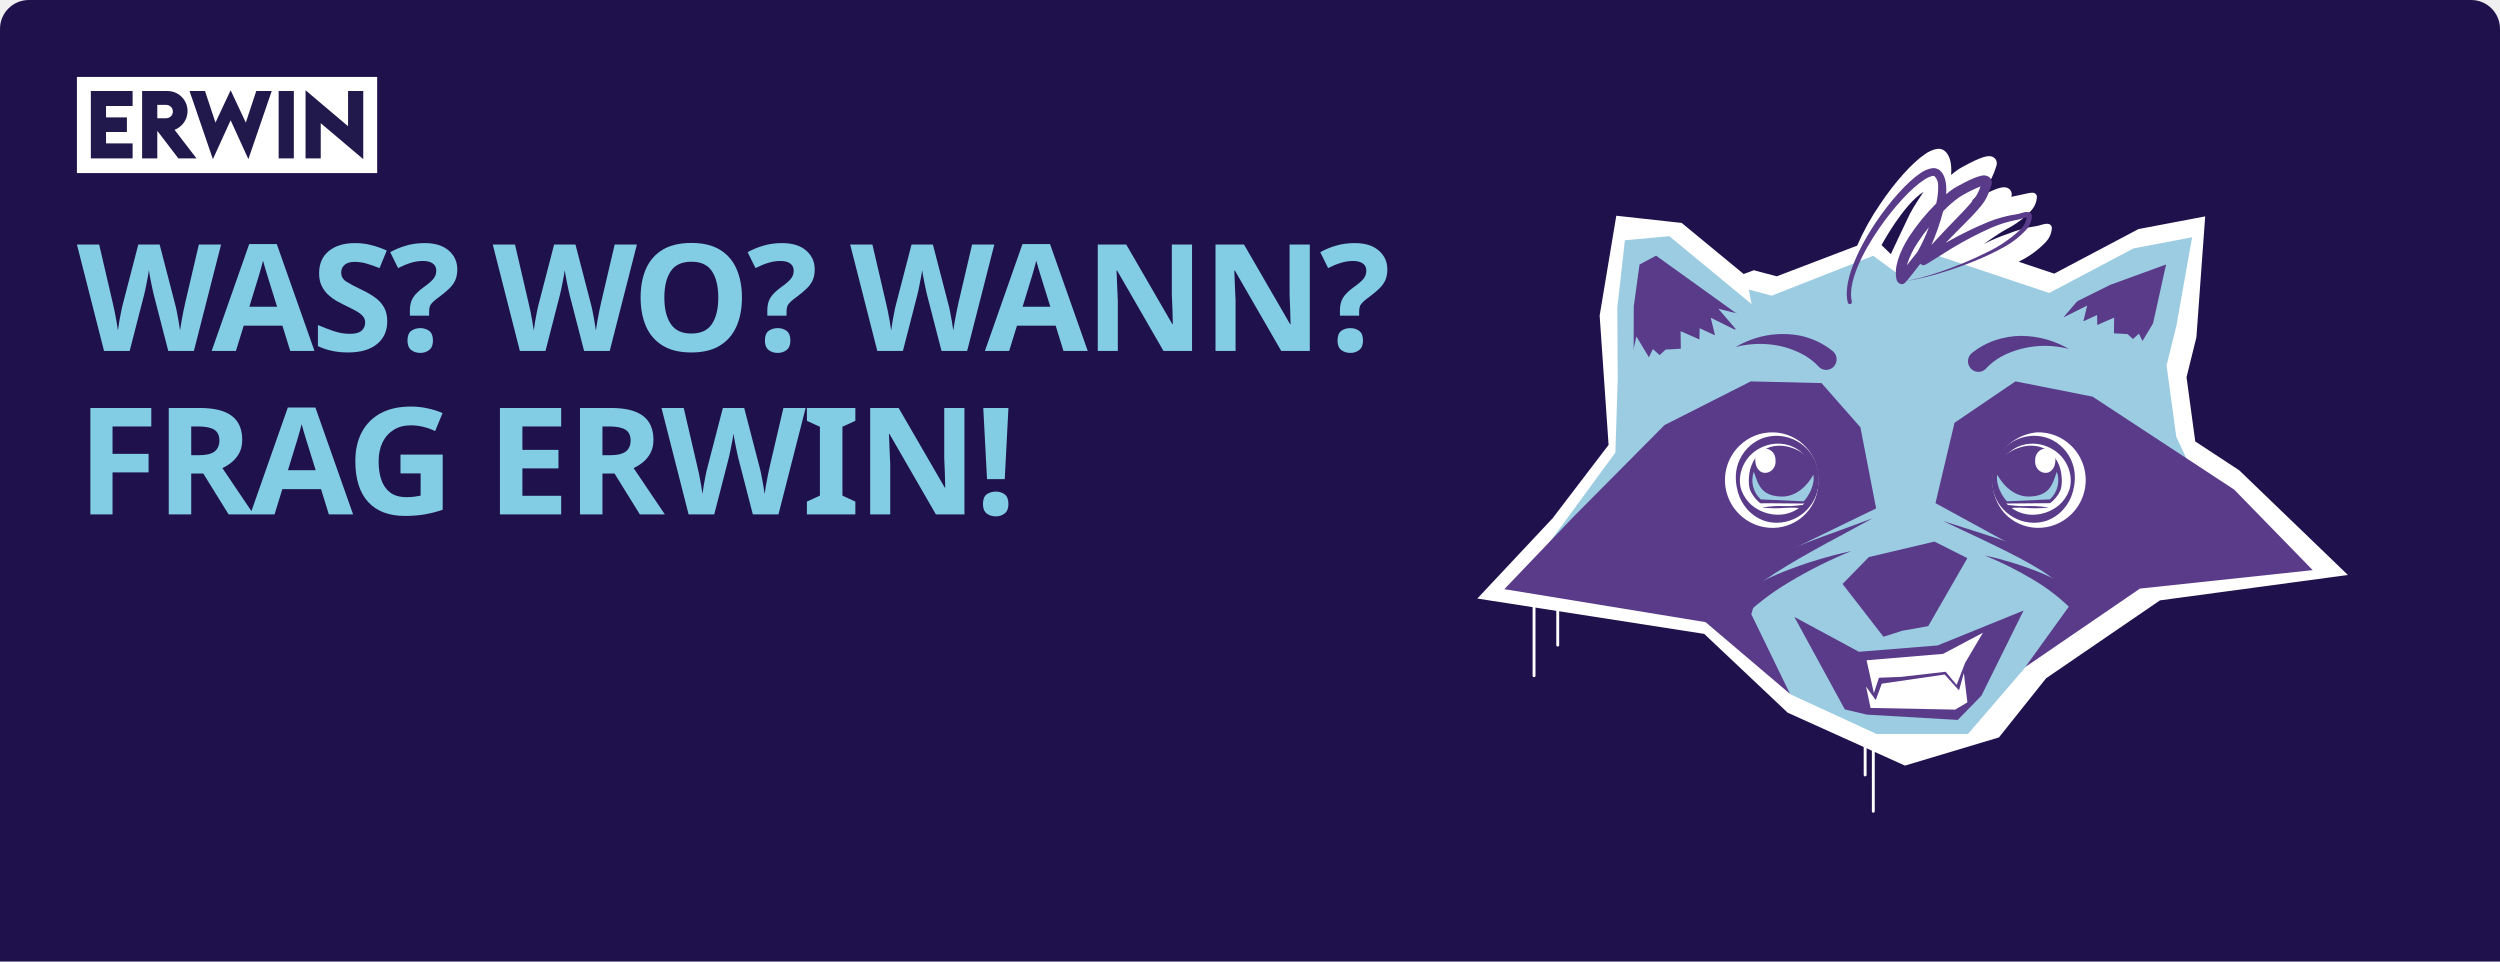
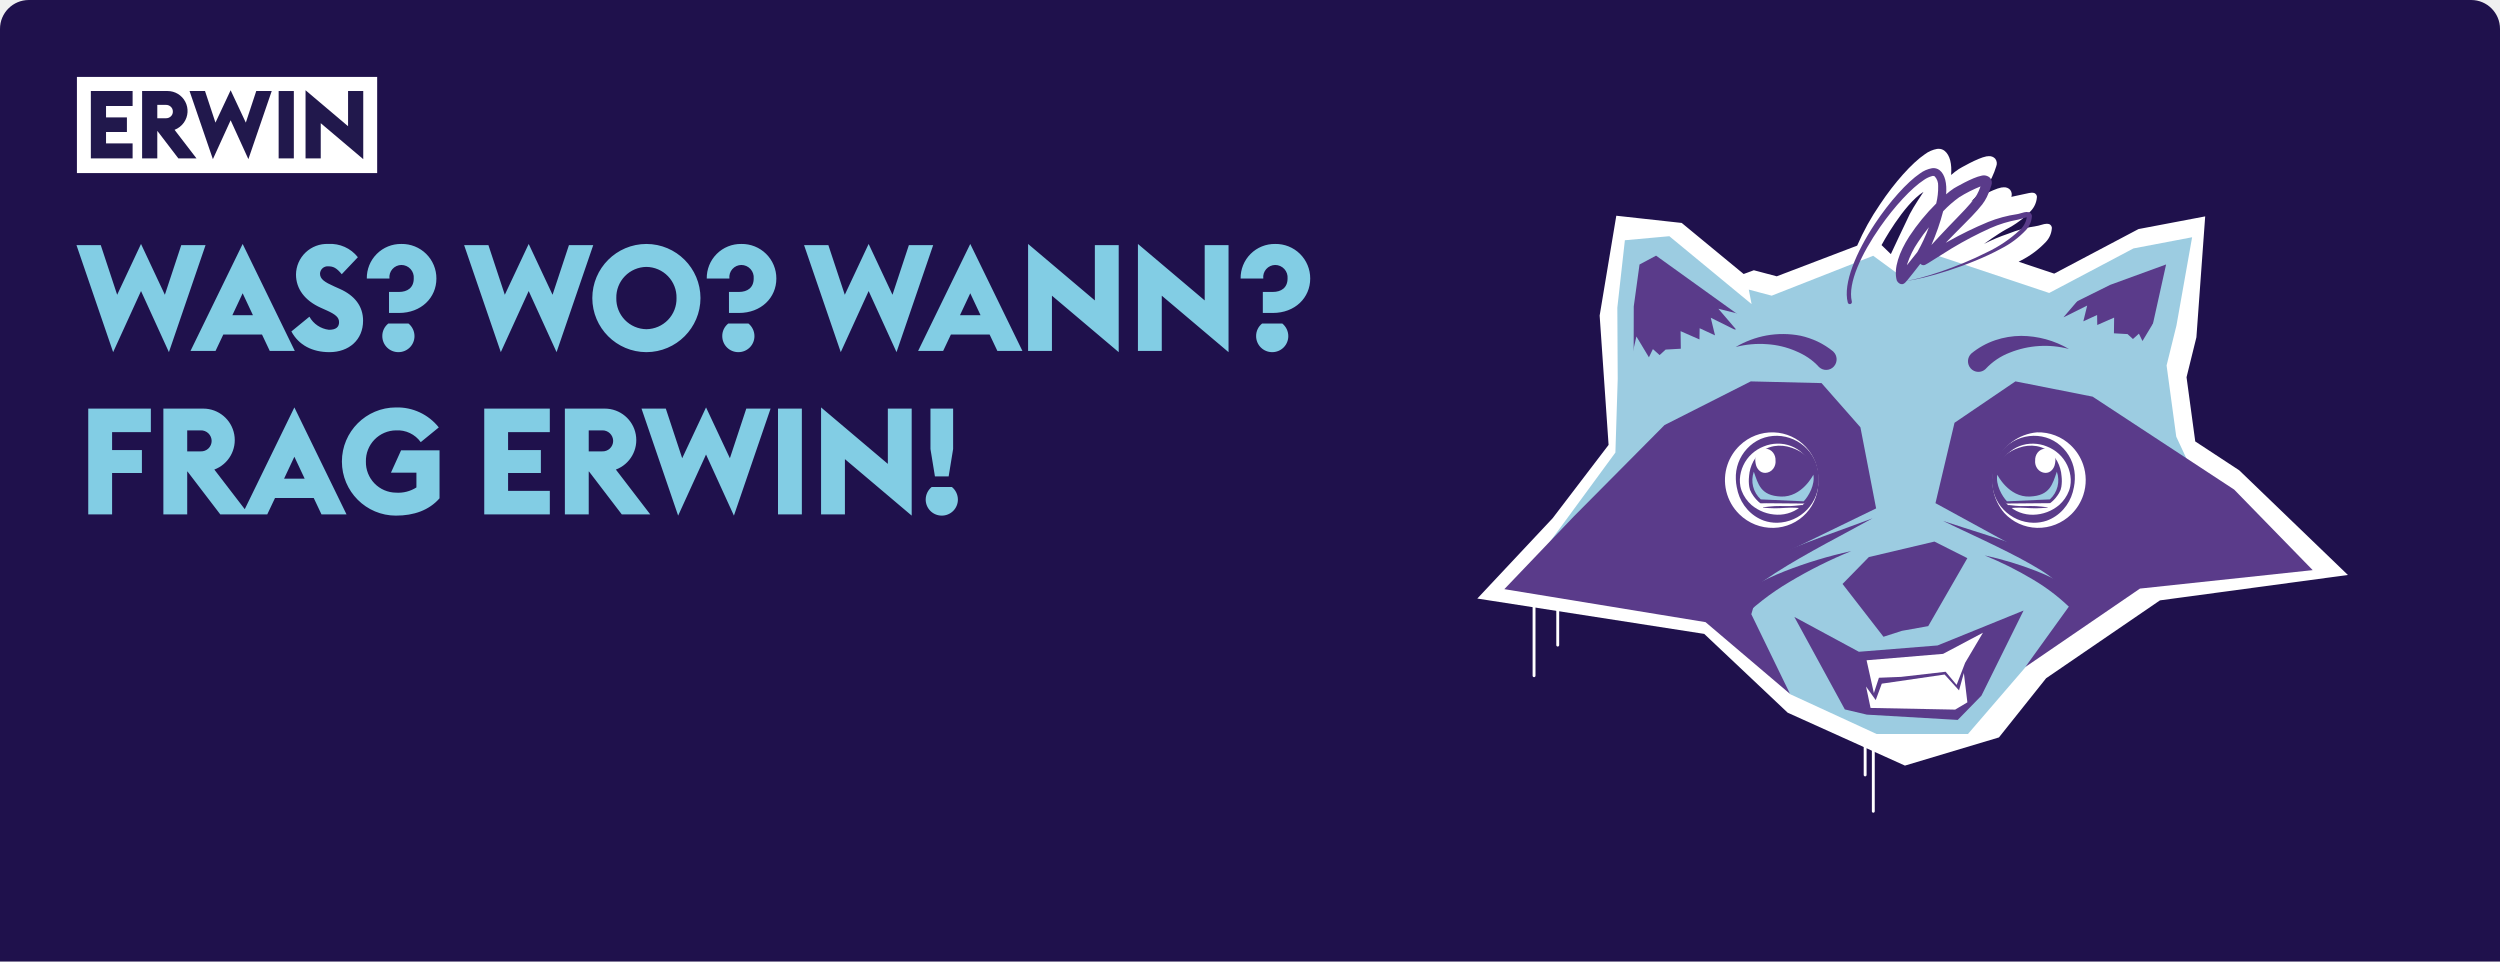
<svg xmlns="http://www.w3.org/2000/svg" id="IMG-Erwin_Event" width="520" height="200" viewBox="0 0 520 200">
  <path id="IMG" d="M6,0H514a6,6,0,0,1,6,6V200a0,0,0,0,1,0,0H0a0,0,0,0,1,0,0V6A6,6,0,0,1,6,0Z" fill="#1f114c" />
-   <text id="Text" transform="translate(16 73)" fill="#82cde4" font-size="31" font-family="EuclidFlex-Bold, Euclid Flex" font-weight="700" letter-spacing="-0.023em">
-     <tspan x="0" y="0">WAS? WO? WANN?</tspan>
-     <tspan x="0" y="34">FRAG ERWIN!</tspan>
-   </text>
+   <path id="Text" d="M7.533.248l5.8-12.71,5.8,12.71L26.753-22.01H21.7L18.29-11.687,13.33-22.258,8.37-11.687,4.96-22.01H-.093ZM23.622,0H28.83l1.612-3.41H38.5L40.114,0h5.208L34.472-22.258Zm8.711-7.44L34.472-12,36.611-7.44ZM52.514.248c4.092,0,7.006-2.573,7.006-6.541,0-3.038-1.767-5.239-4.805-6.6l-1.178-.527c-2.015-.9-2.976-1.519-2.976-2.666a1.583,1.583,0,0,1,1.7-1.519c1.023,0,1.705.279,2.821,1.643L58.435-19.5a7.26,7.26,0,0,0-6.169-2.759,6.438,6.438,0,0,0-6.7,6.355c0,2.976,1.829,5.425,5.146,6.913l1.24.558c1.86.837,2.573,1.457,2.573,2.449,0,1.023-.651,1.581-2.108,1.581A5.354,5.354,0,0,1,48.36-7.13L44.609-4.061C46.128-1.209,48.98.248,52.514.248Zm12.4-8.153h2.077c4.619,0,7.781-3.162,7.781-7.161a7.159,7.159,0,0,0-7.285-7.192,7.081,7.081,0,0,0-7.192,7.192h4.712a2.528,2.528,0,0,1,2.48-2.821,2.592,2.592,0,0,1,2.573,2.821c0,1.922-1.333,2.79-3.069,2.79H64.914ZM66.867.248A3.334,3.334,0,0,0,70.215-3.1a3.39,3.39,0,0,0-1.24-2.6H64.759a3.294,3.294,0,0,0-1.24,2.6A3.334,3.334,0,0,0,66.867.248Zm21.3,0,5.8-12.71,5.8,12.71,7.626-22.258h-5.053l-3.41,10.323-4.96-10.571L89-11.687,85.591-22.01H80.538Zm30.287,0A11.272,11.272,0,0,0,129.7-11.005a11.272,11.272,0,0,0-11.253-11.253A11.272,11.272,0,0,0,107.2-11.005,11.272,11.272,0,0,0,118.451.248Zm0-4.774a6.333,6.333,0,0,1-6.262-6.479,6.333,6.333,0,0,1,6.262-6.479,6.333,6.333,0,0,1,6.262,6.479A6.333,6.333,0,0,1,118.451-4.526Zm17.174-3.379H137.7c4.619,0,7.781-3.162,7.781-7.161a7.159,7.159,0,0,0-7.285-7.192,7.081,7.081,0,0,0-7.192,7.192h4.712a2.528,2.528,0,0,1,2.48-2.821,2.592,2.592,0,0,1,2.573,2.821c0,1.922-1.333,2.79-3.069,2.79h-2.077ZM137.578.248A3.334,3.334,0,0,0,140.926-3.1a3.39,3.39,0,0,0-1.24-2.6H135.47a3.294,3.294,0,0,0-1.24,2.6A3.334,3.334,0,0,0,137.578.248Zm21.3,0,5.8-12.71,5.8,12.71L178.1-22.01h-5.053l-3.41,10.323-4.96-10.571-4.96,10.571L156.3-22.01h-5.053ZM174.964,0h5.208l1.612-3.41h8.06L191.456,0h5.208l-10.85-22.258Zm8.711-7.44L185.814-12l2.139,4.557ZM216.69.248V-22.01h-4.96v11.5L197.842-22.258V0h4.96V-11.5Zm22.847,0V-22.01h-4.96v11.5L220.689-22.258V0h4.96V-11.5Zm7.13-8.153h2.077c4.619,0,7.781-3.162,7.781-7.161a7.16,7.16,0,0,0-7.285-7.192,7.081,7.081,0,0,0-7.192,7.192h4.712a2.528,2.528,0,0,1,2.48-2.821,2.592,2.592,0,0,1,2.573,2.821c0,1.922-1.333,2.79-3.069,2.79h-2.077ZM248.62.248A3.334,3.334,0,0,0,251.968-3.1a3.39,3.39,0,0,0-1.24-2.6h-4.216a3.294,3.294,0,0,0-1.24,2.6A3.334,3.334,0,0,0,248.62.248ZM2.356,34h4.96V25.382h6.2V20.608h-6.2v-3.72h8.06v-4.9H2.356ZM17.98,34h4.96V25.072H23L29.822,34h5.921l-7.161-9.331A6.548,6.548,0,0,0,26.288,11.99H17.98Zm4.96-13.113V16.516h2.79a2.212,2.212,0,0,1,2.294,2.2,2.187,2.187,0,0,1-2.294,2.17ZM34.379,34h5.208L41.2,30.59h8.06L50.871,34h5.208L45.229,11.742Zm8.711-7.44L45.229,22l2.139,4.557Zm23.281,7.688c3.72,0,6.882-1.116,9.052-3.6V20.67h-8l-2.108,4.65h5.3v3.069a7.032,7.032,0,0,1-4.247,1.085,6.333,6.333,0,0,1-6.262-6.479,6.333,6.333,0,0,1,6.262-6.479,5.911,5.911,0,0,1,5.146,2.449L75.268,15.9a11,11,0,0,0-8.9-4.154,11.253,11.253,0,1,0,0,22.506ZM84.723,34h13.64V29.1h-8.68v-3.72H96.5V20.608h-6.82v-3.72h8.68v-4.9H84.723Zm16.771,0h4.96V25.072h.062L113.336,34h5.921L112.1,24.669A6.548,6.548,0,0,0,109.8,11.99h-8.308Zm4.96-13.113V16.516h2.79a2.212,2.212,0,0,1,2.294,2.2,2.187,2.187,0,0,1-2.294,2.17Zm18.6,13.361,5.8-12.71,5.8,12.71,7.626-22.258h-5.053l-3.41,10.323-4.96-10.571-4.96,10.571-3.41-10.323h-5.053ZM145.824,34h4.96V11.99h-4.96Zm27.807.248V11.99h-4.96v11.5L154.783,11.742V34h4.96V22.5Zm4.836-8.153h2.852l.93-5.7v-8.4h-4.712v8.4Zm1.426,8.153a3.334,3.334,0,0,0,3.348-3.348A3.39,3.39,0,0,0,182,28.3h-4.216a3.39,3.39,0,0,0-1.24,2.6A3.334,3.334,0,0,0,179.893,34.248Z" transform="translate(16 73)" fill="#82cde4" />
  <g id="NW_Erwin_Logo_rgb_helllblau-dunkelblau" transform="translate(16 16)">
    <rect id="Rechteck_2" data-name="Rechteck 2" width="62.45" height="20" fill="#fff" />
    <path id="Pfad_42" data-name="Pfad 42" d="M39.53,54.024V40.01h8.685v3.119H42.688V45.5H47.03v3.04H42.688v2.368h5.527v3.119Z" transform="translate(-36.633 -37.078)" fill="#21184c" />
    <path id="Pfad_43" data-name="Pfad 43" d="M185.03,54.024V40.01h5.29a4.161,4.161,0,0,1,3.415,6.543,4.267,4.267,0,0,1-1.954,1.53l4.559,5.941h-3.77l-4.342-5.684h-.04v5.684H185.03Zm3.158-8.349h1.777a1.456,1.456,0,0,0,1.046-.395,1.307,1.307,0,0,0,.415-.987,1.338,1.338,0,0,0-.415-1,1.437,1.437,0,0,0-1.046-.4h-1.777Z" transform="translate(-171.471 -37.078)" fill="#21184c" />
    <path id="Pfad_44" data-name="Pfad 44" d="M324.525,52.19,319.67,38.018h3.218l2.171,6.573,3.158-6.731,3.158,6.731,2.171-6.573h3.218L331.908,52.19,328.217,44.1l-3.691,8.093Z" transform="translate(-296.245 -35.086)" fill="#21184c" />
    <path id="Pfad_45" data-name="Pfad 45" d="M572.59,54.024V40.01h3.158V54.024Z" transform="translate(-530.631 -37.078)" fill="#21184c" />
    <path id="Pfad_46" data-name="Pfad 46" d="M660.94,52.19,652.1,44.709v7.323H648.94V37.86l8.843,7.481V38.018h3.158V52.19Z" transform="translate(-601.386 -35.086)" fill="#21184c" />
  </g>
  <g id="Erwin_Kopf_700x533px" transform="translate(307.279 30.984)">
    <path id="Pfad_1" data-name="Pfad 1" d="M158.473,66.837l-9.14-6L147.521,47.48l2.052-8.306L151.4,14.025l-13.871,2.636-17.534,9.268L112.6,23.459c.163-.085.325-.173.482-.261a18.713,18.713,0,0,0,5.192-3.873A4.605,4.605,0,0,0,119.5,16.56a.852.852,0,0,0-.682-.962,1.311,1.311,0,0,0-.339-.04,2.768,2.768,0,0,0-.578.069c-.493.1-1.077.331-1.458.381a26.275,26.275,0,0,0-6.061,1.637,36.951,36.951,0,0,0-4.993,2.108s2.772-2.026,4.587-3.023a18.713,18.713,0,0,0,5.192-3.873,4.611,4.611,0,0,0,1.223-2.764.852.852,0,0,0-.682-.962,1.311,1.311,0,0,0-.339-.04,2.769,2.769,0,0,0-.578.069c-.493.1-2.961.624-3.708.8a1.544,1.544,0,0,0-.253-1.463,1.652,1.652,0,0,0-1.311-.525,3.041,3.041,0,0,0-.52.048c-1.826.336-6.1,2.8-6.259,2.905-.016.011,2.74-2.655,3.329-3.415a9.657,9.657,0,0,0,.949-1.53,16.858,16.858,0,0,0,.93-2.4,1.573,1.573,0,0,0-.227-1.559,1.651,1.651,0,0,0-1.311-.525,3.041,3.041,0,0,0-.52.048c-1.829.336-5.582,2.535-5.739,2.636a15.3,15.3,0,0,0-1.6,1.229c.179-2.258-.221-4.108-1.354-5.014A1.892,1.892,0,0,0,95.969-.03h-.037a2.727,2.727,0,0,0-.291.016,5.977,5.977,0,0,0-2.532,1.1C90.43,2.9,86.795,6.956,83.753,11.538a50.907,50.907,0,0,0-4.742,8.57L62.283,26.489l-4.763-1.263-2.122.784L42.518,15.387l-13.607-1.5L25.448,34.656l1.858,26.9L15.657,76.822,0,93.514l47.2,7.352,17.355,16.388,24.392,11.006L108.5,122.4l9.812-12.307,23.68-16.2,39.09-5.283-22.6-21.769ZM89.988,13.471c-.762,1.535-3.969,8.4-3.969,8.4l-1.941-1.877s4.5-8.4,8.735-11.075c0,0-2.156,3.215-2.823,4.555Z" transform="translate(0 0)" fill="#fff" />
    <path id="Pfad_2" data-name="Pfad 2" d="M187.508,128.062l-8.484-18.208-2.01-14.81,2.052-8.306,3.257-18.36L170.129,70.7l-17.536,9.268L126.8,71.345l-4.212,5.72-6.6-4.835-21.114,8.3-4.763-1.263.584,3.015L73.586,68.16,64.339,69l-1.57,14.031.08,14.81-.482,15.319-16.5,22.5,28.95,8.338,11.1,1.6,12.826,17.838,17.944,8.263H135.7l12.155-14.114-.011-.032,20.879-21.391Z" transform="translate(-33.643 -50.014)" fill="#9ccce1" />
    <path id="Pfad_3" data-name="Pfad 3" d="M121.98,107.271l.029-13.37,1.2-8.719,3.439-1.842,19.6,14.085Z" transform="translate(-89.466 -61.148)" fill="#5a3b8a" />
    <path id="Pfad_4" data-name="Pfad 4" d="M468.845,108.8l4.124-18.6L461.36,94.438l-11.84,5.875Z" transform="translate(-329.699 -66.179)" fill="#5a3b8a" />
    <path id="Pfad_5" data-name="Pfad 5" d="M324.252,27.963a26.806,26.806,0,0,1-6.872,4.622c-6.117,3.113-13.73,5.536-16.569,5.875l.1-.123c.634-.77,1.818-2.274,2.684-3.4a.85.85,0,0,0,.952.248,13.193,13.193,0,0,0,1.317-.781l4.22-2.642a77.091,77.091,0,0,1,8.1-4.246,25.259,25.259,0,0,1,5.72-1.749c.36-.059.874-.256,1.349-.394a3.633,3.633,0,0,1,.48-.1,4.491,4.491,0,0,1-1.477,2.679M300.88,34.942a18.065,18.065,0,0,1,2.21-4.473,38.526,38.526,0,0,1,2.282-3.127,34.65,34.65,0,0,1-2.394,5.158c-.088.141-1.159,1.487-2.18,2.74.024-.1.051-.2.083-.3m7.455-10.918a23.028,23.028,0,0,1,3.364-2.935,27.427,27.427,0,0,1,4.414-2.231c-.115.325-.235.645-.373.954a7.827,7.827,0,0,1-.869,1.527c-.544.72-1.261,1.535-2.012,2.346-1.186,1.277-2.458,2.546-3.313,3.447-1.2,1.274-2.42,2.546-3.609,3.854l-.045.051a46.134,46.134,0,0,0,2.444-7.01m17.774.184a2.048,2.048,0,0,0-.917.029c-.493.1-1.077.331-1.458.381a26.274,26.274,0,0,0-6.061,1.637,77.052,77.052,0,0,0-8.367,4.084c-.147.077-.291.157-.432.237.677-.7,1.362-1.4,2.044-2.092.869-.893,2.167-2.148,3.375-3.415.816-.856,1.591-1.714,2.18-2.476a9.66,9.66,0,0,0,.949-1.53,16.867,16.867,0,0,0,.93-2.4,1.571,1.571,0,0,0-.227-1.559,1.869,1.869,0,0,0-1.831-.477c-1.829.336-5.582,2.535-5.739,2.636a15.3,15.3,0,0,0-1.6,1.229c.179-2.258-.221-4.108-1.354-5.014a2.063,2.063,0,0,0-1.565-.416,5.977,5.977,0,0,0-2.532,1.1c-2.679,1.815-6.315,5.867-9.356,10.449-3.838,5.792-6.7,12.429-5.648,16.4a.435.435,0,1,0,.842-.219c-.92-3.809,2.066-10.022,5.851-15.457,3.015-4.329,6.563-8.162,9.167-9.849a5.35,5.35,0,0,1,1.607-.765.692.692,0,0,1,.613.04,2.73,2.73,0,0,1,.717,2,13.8,13.8,0,0,1-.405,3.646,43.182,43.182,0,0,0-5.611,6.858c-2.079,3.247-3.295,6.637-2.591,9.148.059.208.866,1.335,1.767.429.064-.064.179-.2.336-.379,3.276-.264,13.053-3.081,19.578-6.664a18.713,18.713,0,0,0,5.192-3.873,4.611,4.611,0,0,0,1.223-2.764.852.852,0,0,0-.682-.962" transform="translate(-211.441 -11.062)" fill="#5a3b8a" />
    <path id="Pfad_6" data-name="Pfad 6" d="M118.2,141.025l.632-6.291.957-4.172,2.6,4.331.829-1.709,1.394,1.247,1.25-1.146,3.161-.179-.045-3.654,3.924,1.725.037-2.332,3.2,1.482-.89-3.668,5.539,2.756-3.95-4.617,5.2,1.3,5.9,3.929Z" transform="translate(-86.694 -91.556)" fill="#9ccce1" />
    <path id="Pfad_7" data-name="Pfad 7" d="M459.913,130.579l-.568-5.632-.856-3.732-2.33,3.878-.741-1.53-1.242,1.114-1.122-1.024-2.831-.16.04-3.271-3.51,1.543-.032-2.087L443.858,121l.8-3.281-4.958,2.466,3.534-4.129-4.649,1.159-5.283,3.518Z" transform="translate(-317.803 -85.146)" fill="#9ccce1" />
    <path id="Pfad_8" data-name="Pfad 8" d="M21.1,224.673l14.391-15.063,18.931-19.072,17.934-9.079,14.719.355,8.087,9.191,3.268,16.873L75.693,218.916,72.47,229.884l8.055,16.582L62.949,231.534Z" transform="translate(-15.476 -133.113)" fill="#5a3b8a" />
    <path id="Pfad_9" data-name="Pfad 9" d="M400.066,224.553l-23.846,16.313,9.284-12.885-4.188-8.194-23.787-13,3.961-16.721,12.672-8.61,16.052,3.175,29.446,19.333,16.334,16.753Z" transform="translate(-262.23 -133.113)" fill="#5a3b8a" />
    <path id="Pfad_10" data-name="Pfad 10" d="M257.907,380.837l-10.5-19.24,13.424,7.248,16.366-1.314,17.886-7.261-8.759,17.7-4.929,5.051-18.907-1.1Z" transform="translate(-181.462 -264.261)" fill="#5a3b8a" />
    <path id="Pfad_11" data-name="Pfad 11" d="M212.648,231.068a9.569,9.569,0,0,0-9.268-9.844,9.714,9.714,0,0,0-7.042,2.705,9.976,9.976,0,0,0-2.554,3.974,9.954,9.954,0,0,0,2.466,10.369,9.829,9.829,0,0,0,7.12,2.815,9.494,9.494,0,0,0,9.279-10.017" transform="translate(-141.731 -162.274)" fill="#fff" />
    <path id="Pfad_12" data-name="Pfad 12" d="M218.935,232.948a8.74,8.74,0,0,0-2.388-6.285,8.841,8.841,0,0,0-6.221-2.753,8.5,8.5,0,0,0-3.439.653,8.39,8.39,0,0,0-2.849,2.034,8.728,8.728,0,0,0-2.324,6.344,9.826,9.826,0,0,0,.184,1.621c.069.36.147.714.245,1.061a9.037,9.037,0,0,0,1.962,3.593,8.5,8.5,0,0,0,3.444,2.343,8.3,8.3,0,0,0,2.769.44,8.847,8.847,0,0,0,6.24-2.753,8.756,8.756,0,0,0,2.388-6.3h-.008Zm-.869,0a7.681,7.681,0,0,1-2.439,5.344,7.427,7.427,0,0,1-5.312,2.031,8.6,8.6,0,0,1-5.336-2.012,7.522,7.522,0,0,1-2.052-2.953,6,6,0,0,1-.267-.946,7.08,7.08,0,0,1-.107-1.471,7.688,7.688,0,0,1,2.5-5.3,8.041,8.041,0,0,1,2.458-1.517,7.686,7.686,0,0,1,2.807-.584,7.452,7.452,0,0,1,5.32,2.042,7.689,7.689,0,0,1,2.431,5.36h-.008Z" transform="translate(-147.939 -164.247)" fill="#5a3b8a" />
    <path id="Pfad_13" data-name="Pfad 13" d="M222.937,278.489s.48.045,1.21.085c.349.019.765.043,1.2.045.328,0,.666-.013,1.013-.024.8-.029,1.629-.1,2.367-.112.323-.005.626.008.9.021.81.035,1.354.088,1.354.088a.327.327,0,0,0-.013-.653s-.538.075-1.349.149c-.277.024-.576.051-.9.061-.73.024-1.565-.013-2.364-.005-.346,0-.69.005-1.013.021-.442.024-.85.067-1.2.1-.728.072-1.2.141-1.2.141a.038.038,0,0,0-.037.043.04.04,0,0,0,.043.04" transform="translate(-163.486 -203.876)" fill="#5a3b8a" />
    <path id="Pfad_14" data-name="Pfad 14" d="M214.8,244a6.688,6.688,0,1,1,9.076-.227L214.8,244Z" transform="translate(-155.895 -170.324)" fill="#5a3b8a" />
    <path id="Pfad_15" data-name="Pfad 15" d="M214.307,243.563l9.084.08a.3.3,0,0,0,.2-.085,7.058,7.058,0,0,0,1.924-3.063,7.129,7.129,0,0,0,.115-3.66,6.893,6.893,0,0,0-.645-1.551,7.027,7.027,0,0,0-2.724-2.615,9.023,9.023,0,0,0-1.458-.624,7.287,7.287,0,0,0-3.7-.344,6.192,6.192,0,0,0-2.047.757,6.517,6.517,0,0,0-2.236,2.4,7.684,7.684,0,0,0-.893,3.121,7.906,7.906,0,0,0,.045,2.183,4.729,4.729,0,0,0,.152.624,5.542,5.542,0,0,0,.73,1.3,6.692,6.692,0,0,0,1.445,1.482" transform="translate(-155.402 -169.886)" fill="#5a3b8a" />
    <path id="Pfad_16" data-name="Pfad 16" d="M220.543,257.113c4.419.189,6.77-4.545,6.77-4.545.379,2.071-.981,4.467-2.007,5.534l-8.929-.4a5.366,5.366,0,0,1-1.45-5.755c.912,2.583,1.4,4.985,5.616,5.163" transform="translate(-157.412 -184.814)" fill="#9ccce1" />
    <path id="Pfad_17" data-name="Pfad 17" d="M221.092,236.431a2.5,2.5,0,0,0-.493-1.669,2.155,2.155,0,0,0-1.615-.853,1.938,1.938,0,0,0-.933.2,2,2,0,0,0-.709.621,2.516,2.516,0,0,0-.461,1.7,3.3,3.3,0,0,0,.043.368c.013.083.027.165.043.245a2.533,2.533,0,0,0,.648,1.335,1.881,1.881,0,0,0,.613.44,1.907,1.907,0,0,0,.76.141,2.147,2.147,0,0,0,1.621-.856,2.474,2.474,0,0,0,.493-1.674H221.1Z" transform="translate(-159.063 -171.582)" fill="#fff" />
    <path id="Pfad_18" data-name="Pfad 18" d="M404.378,237.963a9.6,9.6,0,0,0,6.826,3.108,9.825,9.825,0,0,0,7.12-2.815,10.02,10.02,0,0,0,2.516-4.041,9.914,9.914,0,0,0-.051-6.328,10,10,0,0,0-2.554-3.974,9.716,9.716,0,0,0-7.042-2.708,10.166,10.166,0,0,0-6.816,16.753" transform="translate(-294.782 -162.26)" fill="#fff" />
    <path id="Pfad_19" data-name="Pfad 19" d="M401.608,232.948A8.778,8.778,0,0,0,410.236,242a8.274,8.274,0,0,0,2.77-.44,8.52,8.52,0,0,0,3.444-2.343,9.019,9.019,0,0,0,1.962-3.593c.1-.347.176-.7.245-1.061a9.823,9.823,0,0,0,.184-1.621,8.728,8.728,0,0,0-2.324-6.344,8.426,8.426,0,0,0-2.849-2.034,8.536,8.536,0,0,0-3.438-.653,8.778,8.778,0,0,0-8.61,9.039h-.008Zm.869,0a7.694,7.694,0,0,1,2.431-5.36,7.453,7.453,0,0,1,5.32-2.042,7.685,7.685,0,0,1,2.807.584,7.94,7.94,0,0,1,2.458,1.517,7.682,7.682,0,0,1,2.5,5.3,7.065,7.065,0,0,1-.107,1.471,5.991,5.991,0,0,1-.267.946,7.521,7.521,0,0,1-2.052,2.953,8.6,8.6,0,0,1-5.336,2.012,7.432,7.432,0,0,1-5.312-2.031,7.686,7.686,0,0,1-2.439-5.344h-.008Z" transform="translate(-294.555 -164.247)" fill="#5a3b8a" />
    <path id="Pfad_20" data-name="Pfad 20" d="M421.944,278.489s-.48.045-1.21.085c-.349.019-.765.043-1.2.045-.328,0-.666-.013-1.013-.024-.8-.029-1.629-.1-2.364-.112-.323-.005-.626.008-.9.021-.81.035-1.354.088-1.354.088a.327.327,0,0,1,.013-.653s.538.075,1.349.149c.277.024.576.051.9.061.733.024,1.565-.013,2.367-.005.347,0,.69.005,1.013.021.443.024.85.067,1.2.1.728.072,1.2.141,1.2.141a.038.038,0,0,1,.037.043.039.039,0,0,1-.04.04" transform="translate(-303.339 -203.876)" fill="#5a3b8a" />
    <path id="Pfad_21" data-name="Pfad 21" d="M416.792,242.072a5.551,5.551,0,0,0,.733-1.3,4.846,4.846,0,0,0,.152-.624,7.91,7.91,0,0,0,.045-2.183,7.683,7.683,0,0,0-.893-3.121,6.517,6.517,0,0,0-2.236-2.4,6.215,6.215,0,0,0-2.047-.757,7.264,7.264,0,0,0-3.7.344,9.263,9.263,0,0,0-1.458.624,6.694,6.694,0,0,0-3.369,4.166,7.127,7.127,0,0,0,.115,3.66,7.018,7.018,0,0,0,1.924,3.063.309.309,0,0,0,.2.085l9.084-.08a6.69,6.69,0,0,0,1.445-1.482" transform="translate(-296.194 -169.877)" fill="#5a3b8a" />
    <path id="Pfad_22" data-name="Pfad 22" d="M412.362,257.113c-4.419.189-6.77-4.545-6.77-4.545-.379,2.071.981,4.467,2.007,5.534l8.929-.4a5.366,5.366,0,0,0,1.45-5.755c-.912,2.583-1.4,4.985-5.616,5.163" transform="translate(-297.433 -184.814)" fill="#9ccce1" />
    <path id="Pfad_23" data-name="Pfad 23" d="M435.262,236.431a2.474,2.474,0,0,0,.493,1.674,2.164,2.164,0,0,0,1.621.856,1.907,1.907,0,0,0,.76-.141,1.95,1.95,0,0,0,.613-.44,2.513,2.513,0,0,0,.648-1.335c.013-.08.027-.163.043-.245a3.308,3.308,0,0,0,.043-.368,2.506,2.506,0,0,0-.461-1.7,2.057,2.057,0,0,0-.709-.621,1.938,1.938,0,0,0-.933-.2,2.143,2.143,0,0,0-1.615.853,2.517,2.517,0,0,0-.493,1.669h-.005Z" transform="translate(-319.238 -171.582)" fill="#fff" />
    <path id="Pfad_24" data-name="Pfad 24" d="M285,315.25l8.519,10.985L297.352,325l5.472-.978,8.138-14.138-6.845-3.449-13.642,3.223Z" transform="translate(-209.033 -224.772)" fill="#5a3b8a" />
    <g id="Gruppe_1" data-name="Gruppe 1" transform="translate(53.737 38.494)">
      <path id="Pfad_25" data-name="Pfad 25" d="M221.906,148.135a15.988,15.988,0,0,0-3.257-2.071,17.238,17.238,0,0,0-3.545-1.213A19.354,19.354,0,0,0,208,144.8a19.612,19.612,0,0,0-6.4,2.4,19.837,19.837,0,0,1,6.5-.592,17.8,17.8,0,0,1,6.037,1.45,14.425,14.425,0,0,1,2.636,1.418,12.338,12.338,0,0,1,2.178,1.9,2.155,2.155,0,0,0,3.071-.123,2.217,2.217,0,0,0-.12-3.111" transform="translate(-201.6 -144.496)" fill="#5a3b8a" />
      <path id="Pfad_26" data-name="Pfad 26" d="M386.534,152.838a13.348,13.348,0,0,1,5.054-3.417,19.576,19.576,0,0,1,12.3-.754,19.849,19.849,0,0,0-9.945-2.727,17.162,17.162,0,0,0-5.384.9,15.806,15.806,0,0,0-4.977,2.769,2.222,2.222,0,0,0-.12,3.111,2.155,2.155,0,0,0,3.073.123" transform="translate(-334.562 -145.555)" fill="#5a3b8a" />
    </g>
    <path id="Pfad_27" data-name="Pfad 27" d="M43.451,366.009a.3.3,0,0,1-.3-.3V349.5a.3.3,0,1,1,.6,0v16.206A.3.3,0,0,1,43.451,366.009Z" transform="translate(-31.648 -256.142)" fill="#fff" />
    <path id="Pfad_28" data-name="Pfad 28" d="M61.931,364.43a.3.3,0,0,1-.3-.3v-8.1a.3.3,0,0,1,.6,0v8.1A.3.3,0,0,1,61.931,364.43Z" transform="translate(-45.202 -260.931)" fill="#fff" />
    <path id="Pfad_29" data-name="Pfad 29" d="M308.191,480.385a.3.3,0,0,1-.3-.3V467a.3.3,0,1,1,.6,0v13.082A.3.3,0,0,1,308.191,480.385Z" transform="translate(-225.821 -342.322)" fill="#fff" />
    <path id="Pfad_30" data-name="Pfad 30" d="M301.821,469.887a.3.3,0,0,1-.3-.3v-6.595a.3.3,0,0,1,.6,0v6.595A.3.3,0,0,1,301.821,469.887Z" transform="translate(-221.149 -339.381)" fill="#fff" />
    <path id="Pfad_31" data-name="Pfad 31" d="M195.6,305.377c.762-1.637,3.353-3.566,6.616-5.672,6.349-4.1,15.05-8.49,20.255-11.4-5.619,2.151-14.959,5.254-21.868,8.476a39.669,39.669,0,0,0-6.411,3.625,10.469,10.469,0,0,0-2.673,2.724,2.33,2.33,0,0,0,4.084,2.244" transform="translate(-140.261 -211.482)" fill="#5a3b8a" />
    <path id="Pfad_32" data-name="Pfad 32" d="M192.278,328.74a52.634,52.634,0,0,1,10.923-8.527,94.163,94.163,0,0,1,12.776-6.373,91.546,91.546,0,0,0-13.863,4.2,54.685,54.685,0,0,0-12.941,7.242,2.326,2.326,0,1,0,3.1,3.465" transform="translate(-138.179 -230.207)" fill="#5a3b8a" />
    <path id="Pfad_33" data-name="Pfad 33" d="M387.478,303.73c-.682-1.282-3-2.791-5.909-4.441-5.672-3.212-13.445-6.648-18.1-8.919,5.022,1.685,13.365,4.113,19.538,6.634a37.4,37.4,0,0,1,5.728,2.836,8.776,8.776,0,0,1,2.388,2.132,1.712,1.712,0,0,1-.824,2.474,2.24,2.24,0,0,1-2.823-.717" transform="translate(-266.586 -212.993)" fill="#5a3b8a" />
    <path id="Pfad_34" data-name="Pfad 34" d="M414.436,328.9a41.225,41.225,0,0,0-8.543-6.677,73.846,73.846,0,0,0-9.993-4.99,71.363,71.363,0,0,1,10.841,3.284,42.724,42.724,0,0,1,10.121,5.67,1.82,1.82,0,1,1-2.428,2.711" transform="translate(-290.372 -232.694)" fill="#5a3b8a" />
    <path id="Pfad_35" data-name="Pfad 35" d="M303.76,383.3l1.519,6.837,1.05-3.2,4.587-.179,9.289-1.069,2.287,2.735,1.767-4.593,3.71-6.259-8.3,4.4Z" transform="translate(-222.792 -276.95)" fill="#fff" />
    <path id="Pfad_36" data-name="Pfad 36" d="M304.288,416.279l-.938-4.454,2.012,2.82,1.261-3.417,13.066-1.9,3,3.3,1.008-3.62.728,6.107-2.538,1.509Z" transform="translate(-222.491 -300.01)" fill="#fff" />
  </g>
</svg>
